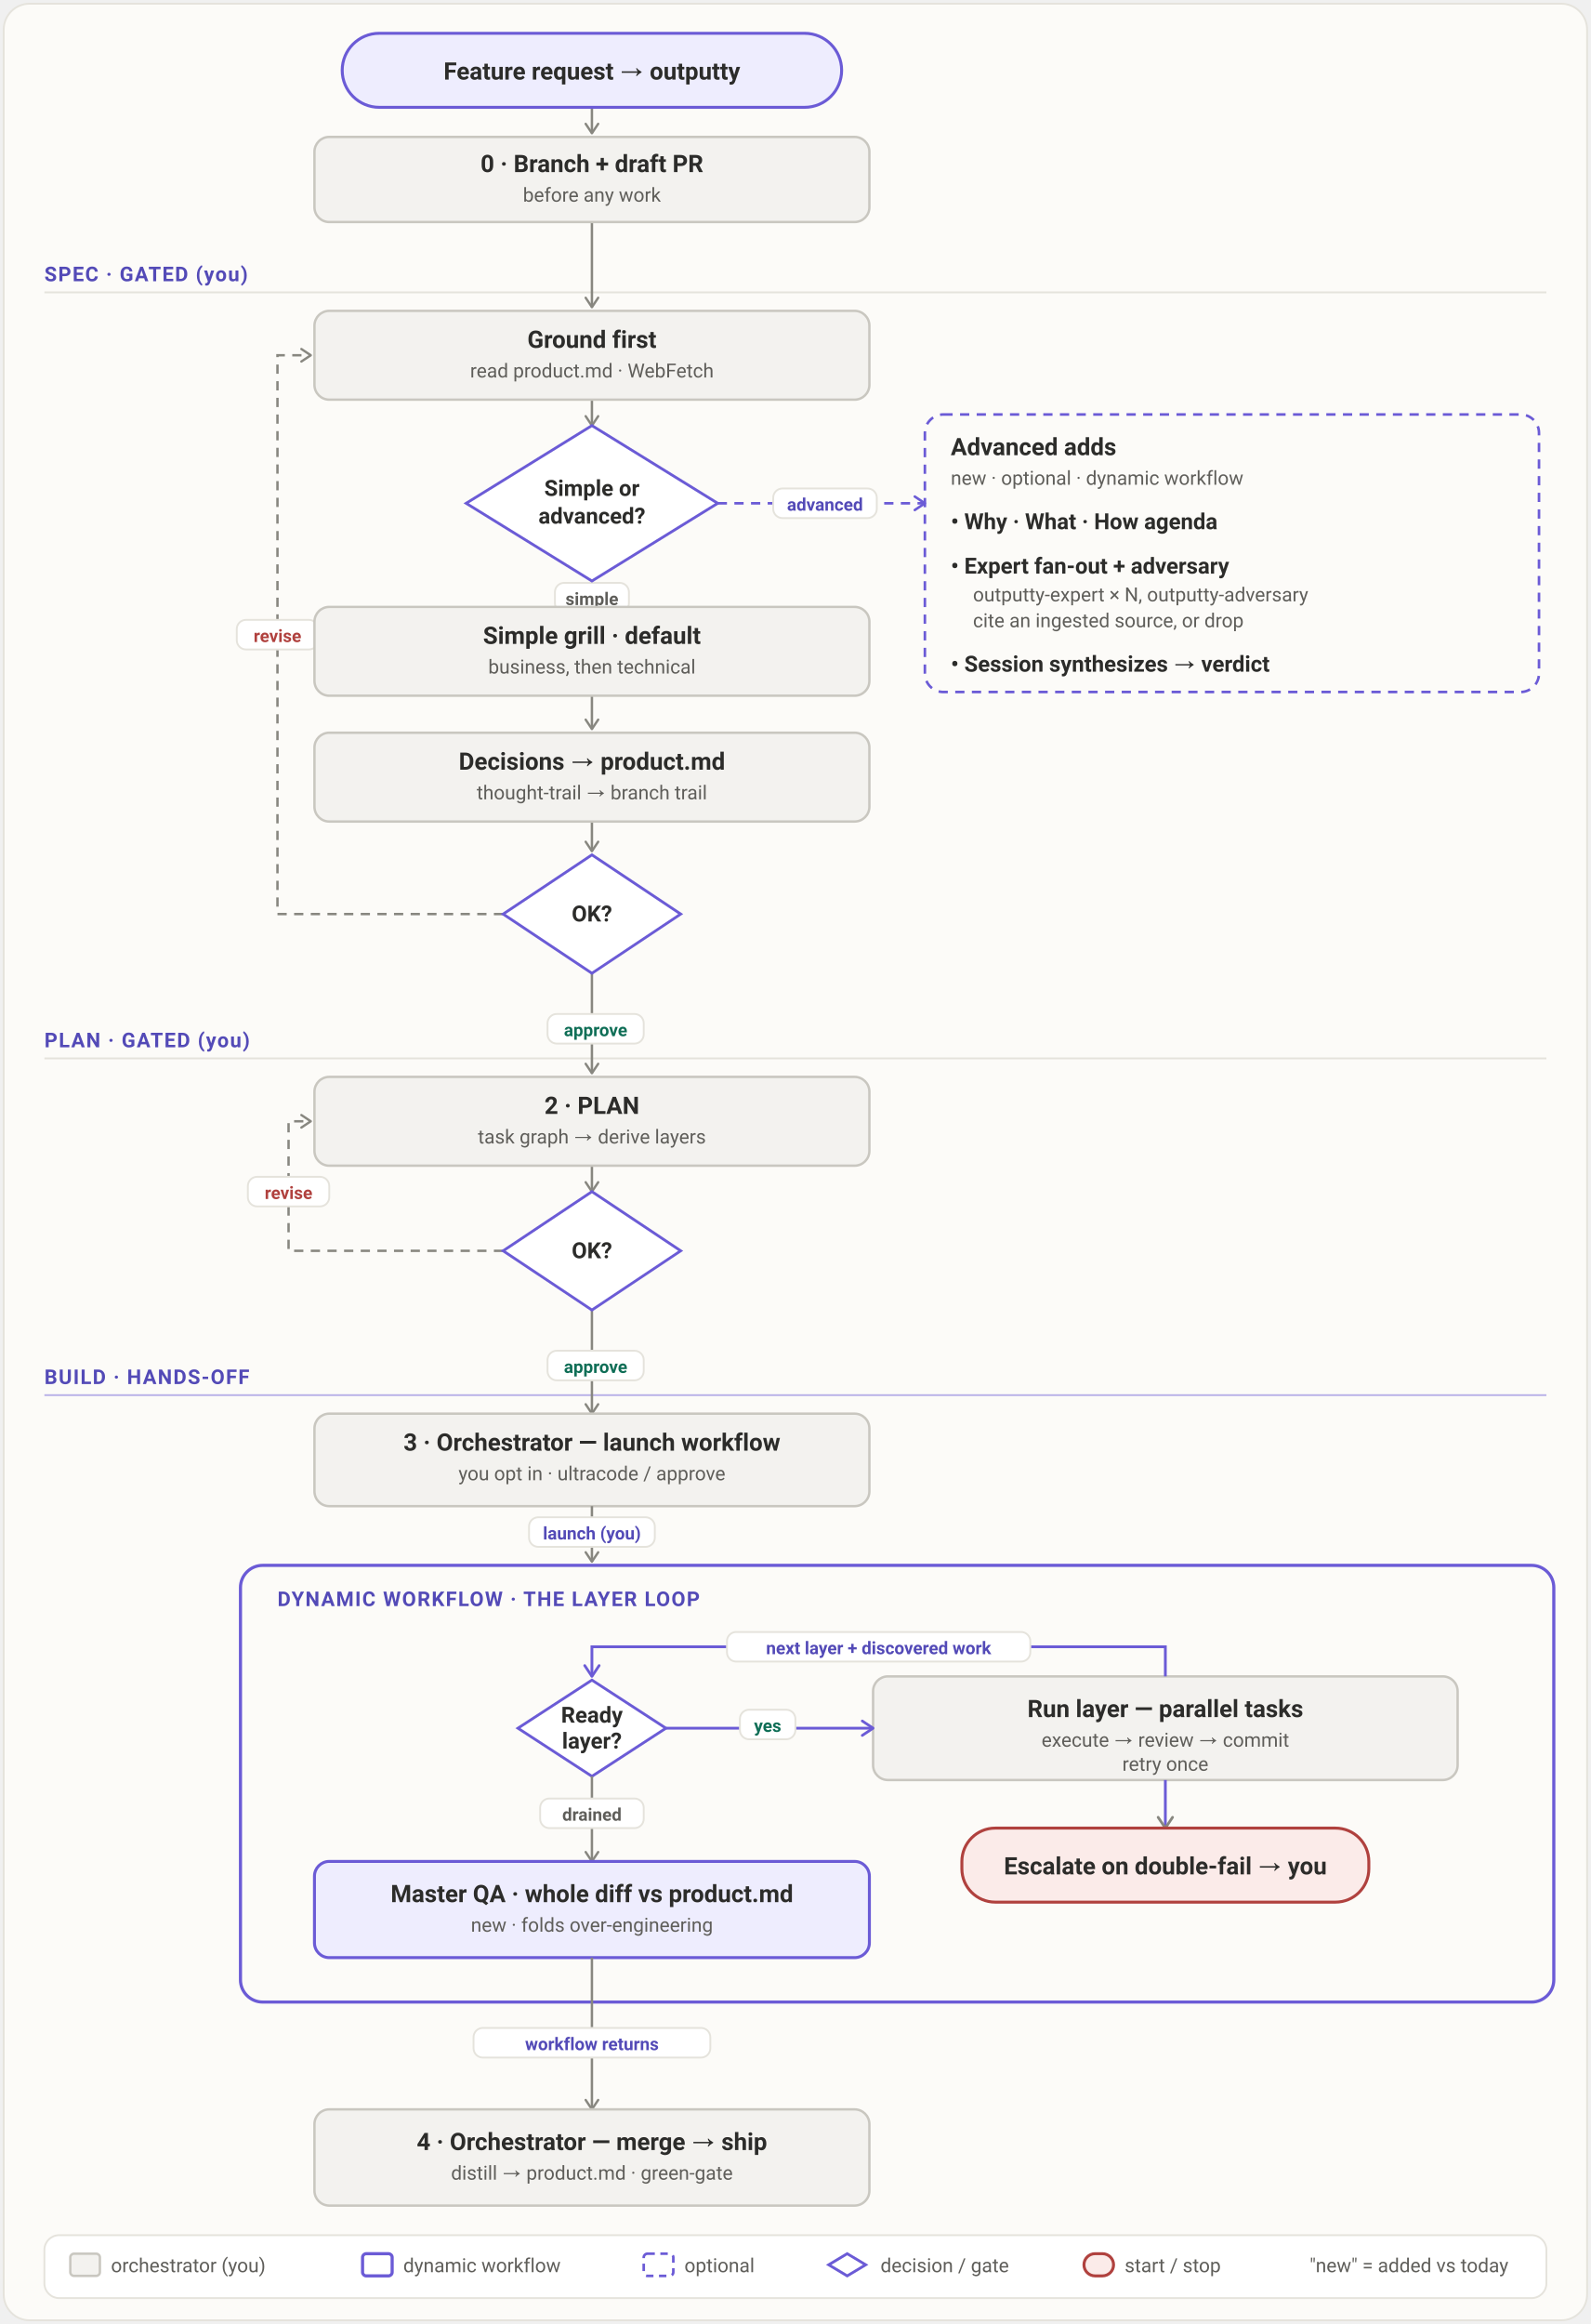
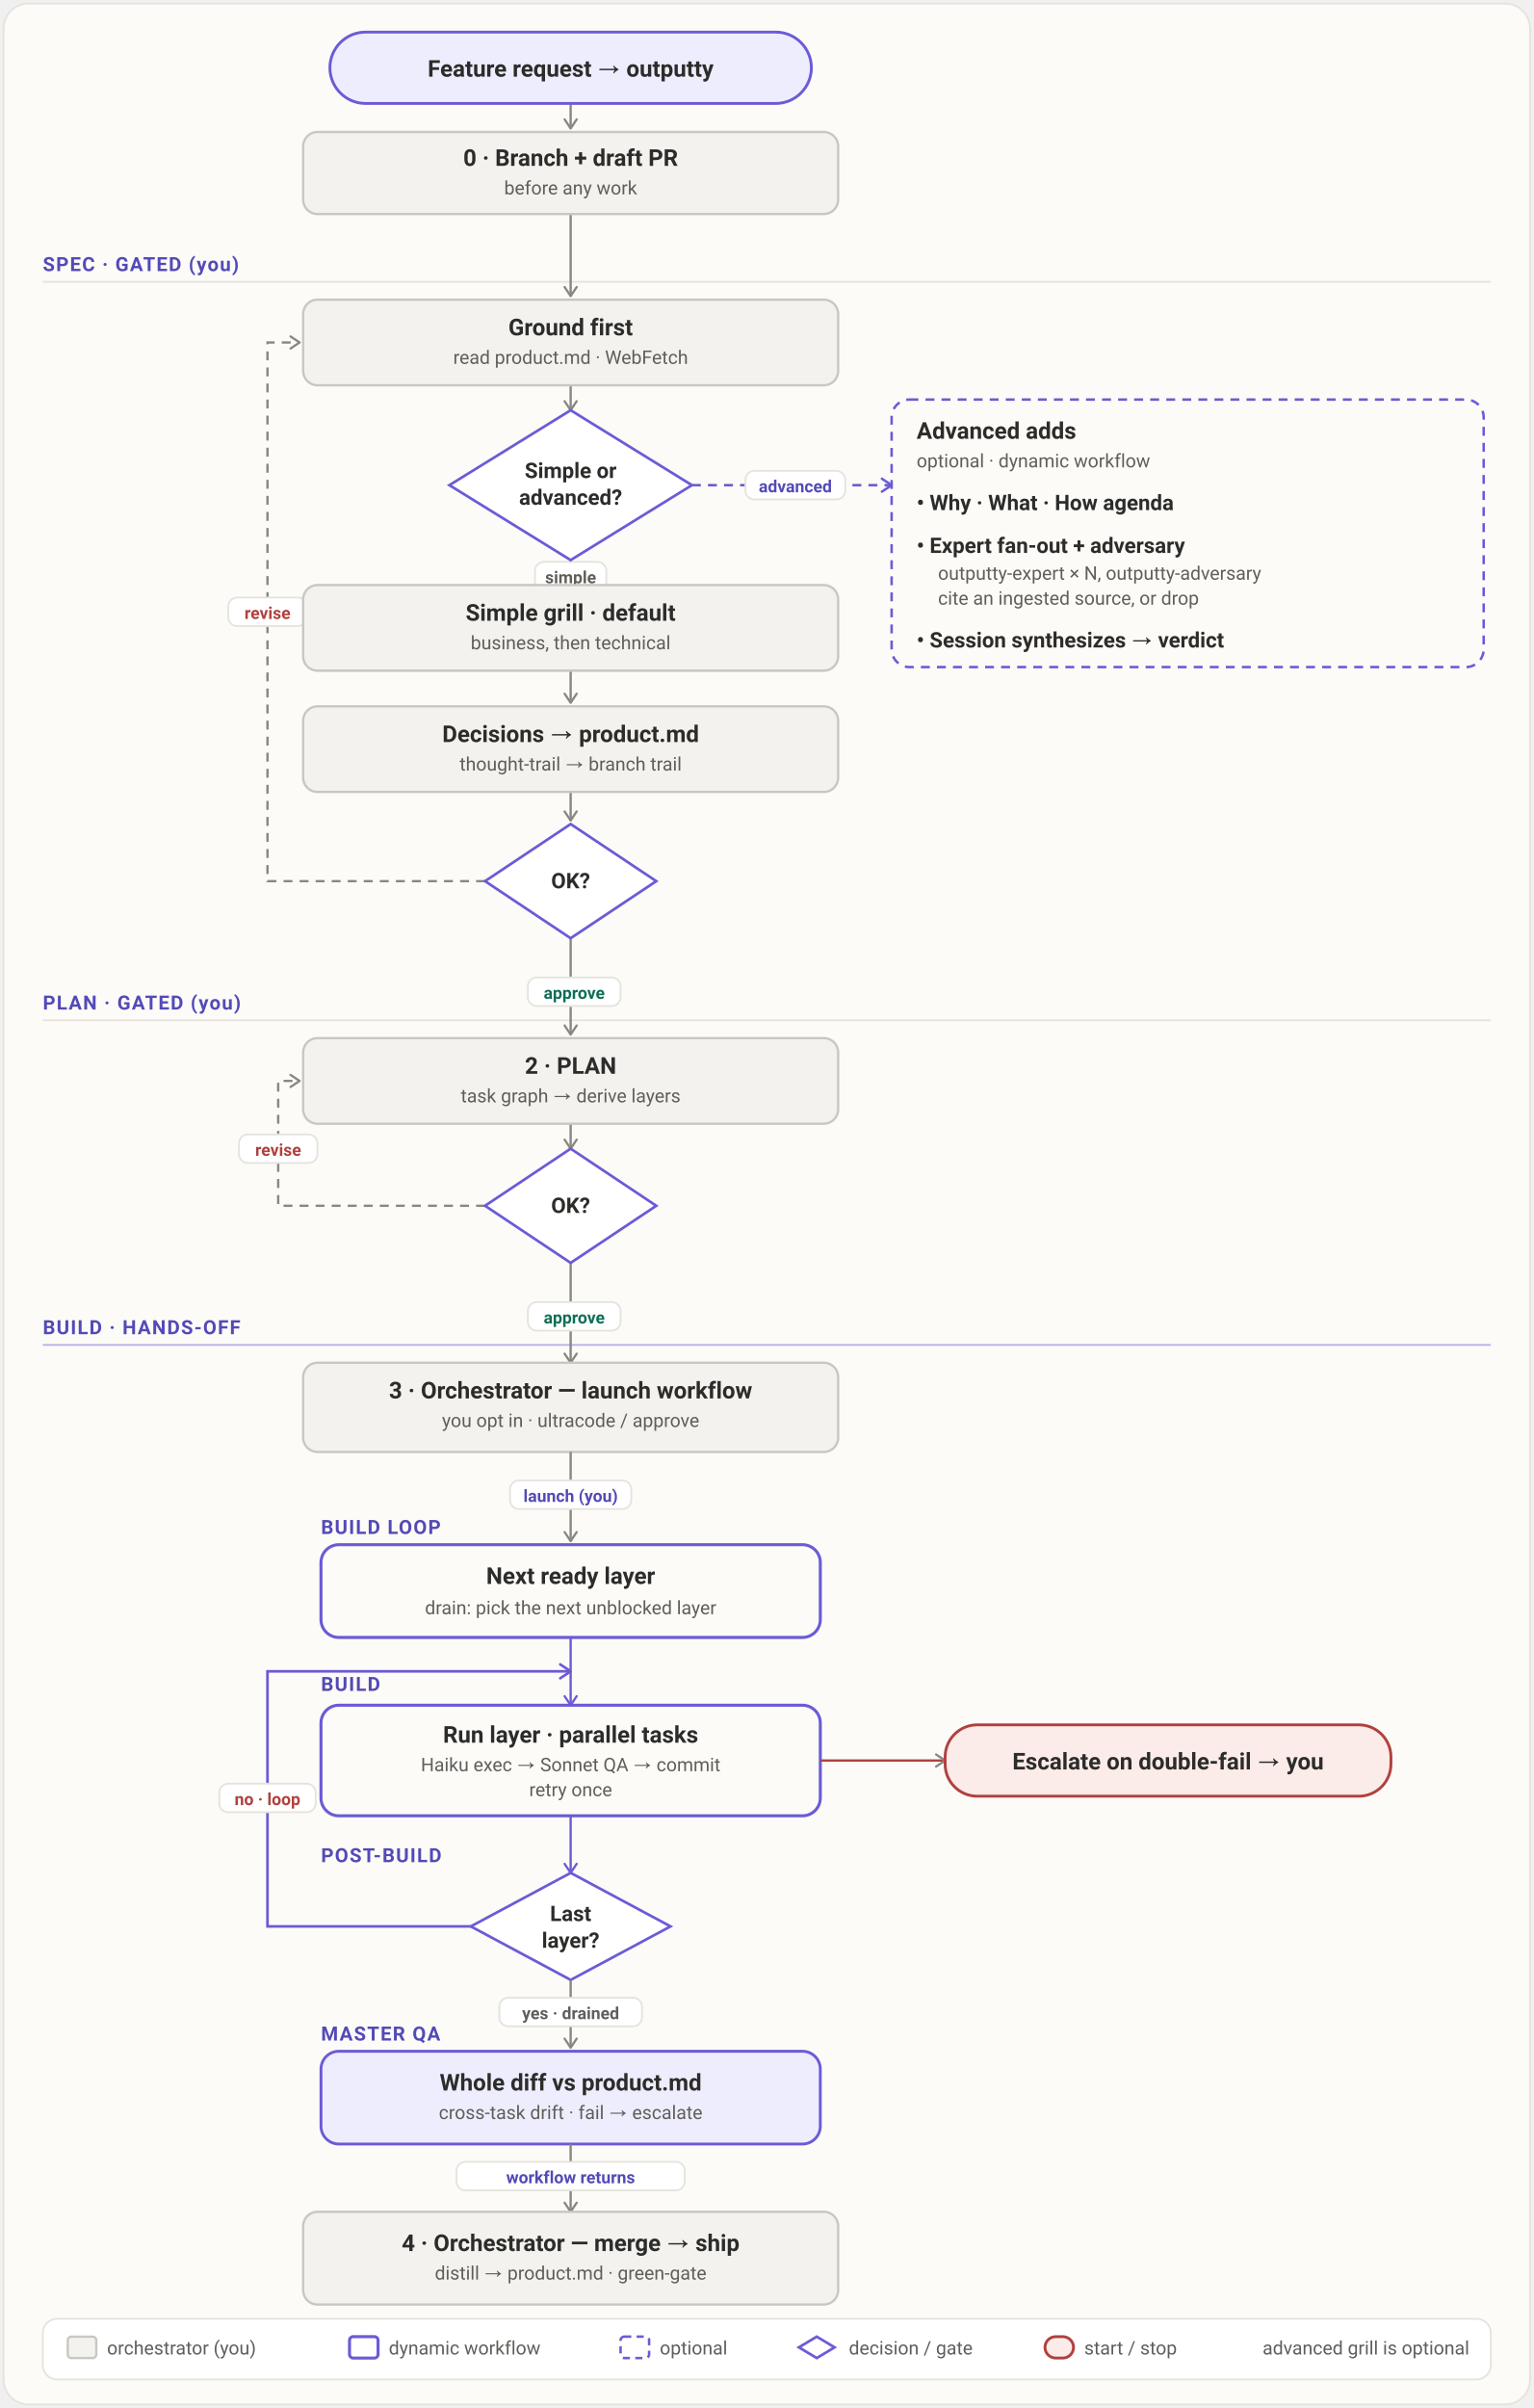
- <svg xmlns="http://www.w3.org/2000/svg" width="100%" viewBox="0 0 860 1256" role="img" aria-labelledby="t d">
+ <svg xmlns="http://www.w3.org/2000/svg" width="100%" viewBox="0 0 860 1350" role="img" aria-labelledby="t d">
  <style>
  text{font-family:"Anthropic Sans",system-ui,-apple-system,"Segoe UI",Roboto,Helvetica,Arial,sans-serif}
  .th{font-size:13px;font-weight:600;fill:#2C2C2A}
  .t{font-size:12px;font-weight:600;fill:#2C2C2A}
  .ts{font-size:10.5px;font-weight:400;fill:#5F5E5A}
  .band{font-size:11px;font-weight:700;fill:#534AB7;letter-spacing:.06em}
  .chip{font-size:9.5px;font-weight:700;text-anchor:middle}
  .nbox{fill:#F3F2EF;stroke:#C9C7C0;stroke-width:1.3}
  .abox{fill:#EEEDFE;stroke:#6B5BD6;stroke-width:1.6}
  .term{fill:#EEEDFE;stroke:#6B5BD6;stroke-width:1.6}
  .stop{fill:#FBEBE9;stroke:#B0413E;stroke-width:1.6}
  .wfc{fill:none;stroke:#6B5BD6;stroke-width:1.7}
  .opt{fill:none;stroke:#6B5BD6;stroke-width:1.4;stroke-dasharray:5 4}
  .dia{fill:#FFFFFF;stroke:#6B5BD6;stroke-width:1.5}
  .loop{fill:none;stroke:#6B5BD6;stroke-width:1.5}
</style>
  <defs>
    <marker id="arrow" viewBox="0 0 10 10" refX="8" refY="5" markerWidth="6.5" markerHeight="6.5" orient="auto-start-reverse">
      <path d="M2 1L8 5L2 9" fill="none" stroke="#888780" stroke-width="1.5" stroke-linecap="round" stroke-linejoin="round" />
    </marker>
    <marker id="arrowp" viewBox="0 0 10 10" refX="8" refY="5" markerWidth="6.5" markerHeight="6.5" orient="auto-start-reverse">
      <path d="M2 1L8 5L2 9" fill="none" stroke="#6B5BD6" stroke-width="1.5" stroke-linecap="round" stroke-linejoin="round" />
    </marker>
  </defs>
-   <rect x="2" y="2" width="856" height="1252" rx="14" fill="#FCFBF8" stroke="#E5E3DC" />
+   <rect x="2" y="2" width="856" height="1346" rx="14" fill="#FCFBF8" stroke="#E5E3DC" />
  <text class="band" x="24" y="152">SPEC · GATED (you)</text>
  <line x1="24" y1="158" x2="836" y2="158" stroke="#E5E3DC" stroke-width="1" />
  <text class="band" x="24" y="566">PLAN · GATED (you)</text>
  <line x1="24" y1="572" x2="836" y2="572" stroke="#E5E3DC" stroke-width="1" />
  <text class="band" x="24" y="748">BUILD · HANDS-OFF</text>
  <line x1="24" y1="754" x2="836" y2="754" stroke="#6B5BD6" stroke-width="1" stroke-opacity="0.45" />
  <line x1="320" y1="58" x2="320" y2="72" stroke="#888780" stroke-width="1.3" marker-end="url(#arrow)" />
  <line x1="320" y1="120" x2="320" y2="166" stroke="#888780" stroke-width="1.3" marker-end="url(#arrow)" />
  <line x1="320" y1="216" x2="320" y2="230" stroke="#888780" stroke-width="1.3" marker-end="url(#arrow)" />
  <line x1="320" y1="314" x2="320" y2="328" stroke="#888780" stroke-width="1.3" marker-end="url(#arrow)" />
  <line x1="320" y1="376" x2="320" y2="394" stroke="#888780" stroke-width="1.3" marker-end="url(#arrow)" />
  <line x1="320" y1="444" x2="320" y2="460" stroke="#888780" stroke-width="1.3" marker-end="url(#arrow)" />
  <line x1="320" y1="526" x2="320" y2="580" stroke="#888780" stroke-width="1.3" marker-end="url(#arrow)" />
  <line x1="320" y1="630" x2="320" y2="644" stroke="#888780" stroke-width="1.3" marker-end="url(#arrow)" />
  <line x1="320" y1="708" x2="320" y2="764" stroke="#888780" stroke-width="1.3" marker-end="url(#arrow)" />
  <path d="M388,272 L500,272" fill="none" stroke="#6B5BD6" stroke-width="1.4" stroke-dasharray="5 4" marker-end="url(#arrowp)" />
  <path d="M272,494 L150,494 L150,192 L168,192" fill="none" stroke="#888780" stroke-width="1.3" stroke-dasharray="5 4" marker-end="url(#arrow)" />
  <path d="M272,676 L156,676 L156,606 L168,606" fill="none" stroke="#888780" stroke-width="1.3" stroke-dasharray="5 4" marker-end="url(#arrow)" />
  <rect x="300" y="315" width="40" height="16" rx="5" fill="#FFFFFF" stroke="#E5E3DC" />
  <text class="chip" x="320" y="327" fill="#5F5E5A">simple</text>
  <rect x="418" y="264" width="56" height="16" rx="5" fill="#FFFFFF" stroke="#E5E3DC" />
  <text class="chip" x="446" y="276" fill="#534AB7">advanced</text>
  <rect x="296" y="548" width="52" height="16" rx="5" fill="#FFFFFF" stroke="#E5E3DC" />
  <text class="chip" x="322" y="560" fill="#0F6E56">approve</text>
  <rect x="128" y="335" width="44" height="16" rx="5" fill="#FFFFFF" stroke="#E5E3DC" />
  <text class="chip" x="150" y="347" fill="#B0413E">revise</text>
  <rect x="296" y="730" width="52" height="16" rx="5" fill="#FFFFFF" stroke="#E5E3DC" />
  <text class="chip" x="322" y="742" fill="#0F6E56">approve</text>
  <rect x="134" y="636" width="44" height="16" rx="5" fill="#FFFFFF" stroke="#E5E3DC" />
  <text class="chip" x="156" y="648" fill="#B0413E">revise</text>
  <rect class="term" x="185" y="18" width="270" height="40" rx="20" />
  <text class="th" x="320" y="43" text-anchor="middle">Feature request → outputty</text>
  <rect class="nbox" x="170" y="74" width="300" height="46" rx="8" />
  <text class="th" x="320" y="93" text-anchor="middle">0 · Branch + draft PR</text>
  <text class="ts" x="320" y="109" text-anchor="middle">before any work</text>
  <rect class="nbox" x="170" y="168" width="300" height="48" rx="8" />
  <text class="th" x="320" y="188" text-anchor="middle">Ground first</text>
  <text class="ts" x="320" y="204" text-anchor="middle">read product.md · WebFetch</text>
  <polygon class="dia" points="320,230 388,272 320,314 252,272" />
  <text class="t" x="320" y="268" text-anchor="middle">Simple or</text>
  <text class="t" x="320" y="283" text-anchor="middle">advanced?</text>
  <rect class="nbox" x="170" y="328" width="300" height="48" rx="8" />
  <text class="th" x="320" y="348" text-anchor="middle">Simple grill · default</text>
  <text class="ts" x="320" y="364" text-anchor="middle">business, then technical</text>
  <rect class="opt" x="500" y="224" width="332" height="150" rx="10" />
  <text class="th" x="514" y="246" fill="#3C3489">Advanced adds</text>
-   <text class="ts" x="514" y="262" fill="#534AB7">new · optional · dynamic workflow</text>
+   <text class="ts" x="514" y="262" fill="#534AB7">optional · dynamic workflow</text>
  <text class="t" x="514" y="286">• Why · What · How agenda</text>
  <text class="t" x="514" y="310">• Expert fan-out + adversary</text>
  <text class="ts" x="526" y="325">outputty-expert × N, outputty-adversary</text>
  <text class="ts" x="526" y="339">cite an ingested source, or drop</text>
  <text class="t" x="514" y="363">• Session synthesizes → verdict</text>
  <rect class="nbox" x="170" y="396" width="300" height="48" rx="8" />
  <text class="th" x="320" y="416" text-anchor="middle">Decisions → product.md</text>
  <text class="ts" x="320" y="432" text-anchor="middle">thought-trail → branch trail</text>
  <polygon class="dia" points="320,462 368,494 320,526 272,494" />
  <text class="t" x="320" y="498" text-anchor="middle">OK?</text>
  <rect class="nbox" x="170" y="582" width="300" height="48" rx="8" />
  <text class="th" x="320" y="602" text-anchor="middle">2 · PLAN</text>
  <text class="ts" x="320" y="618" text-anchor="middle">task graph → derive layers</text>
  <polygon class="dia" points="320,644 368,676 320,708 272,676" />
  <text class="t" x="320" y="680" text-anchor="middle">OK?</text>
  <rect class="nbox" x="170" y="764" width="300" height="50" rx="8" />
  <text class="th" x="320" y="784" text-anchor="middle">3 · Orchestrator — launch workflow</text>
  <text class="ts" x="320" y="800" text-anchor="middle">you opt in · ultracode / approve</text>
-   <line x1="320" y1="814" x2="320" y2="844" stroke="#888780" stroke-width="1.3" marker-end="url(#arrow)" />
-   <rect x="286" y="820" width="68" height="16" rx="5" fill="#FFFFFF" stroke="#E5E3DC" />
-   <text class="chip" x="320" y="832" fill="#534AB7">launch (you)</text>
-   <rect class="wfc" x="130" y="846" width="710" height="236" rx="12" />
-   <text class="band" x="150" y="868">DYNAMIC WORKFLOW · THE LAYER LOOP</text>
-   <polygon class="dia" points="320,908 360,934 320,960 280,934" />
-   <text class="t" x="320" y="931" text-anchor="middle">Ready</text>
-   <text class="t" x="320" y="945" text-anchor="middle">layer?</text>
-   <rect class="nbox" x="472" y="906" width="316" height="56" rx="8" />
-   <text class="th" x="630" y="928" text-anchor="middle">Run layer — parallel tasks</text>
-   <text class="ts" x="630" y="944" text-anchor="middle">execute → review → commit</text>
-   <text class="ts" x="630" y="957" text-anchor="middle">retry once</text>
-   <path d="M360,934 L472,934" class="loop" marker-end="url(#arrowp)" />
-   <rect x="400" y="924" width="30" height="16" rx="5" fill="#FFFFFF" stroke="#E5E3DC" />
-   <text class="chip" x="415" y="936" fill="#0F6E56">yes</text>
-   <path d="M630,906 L630,890 L320,890 L320,906" class="loop" marker-end="url(#arrowp)" />
-   <rect x="393" y="882" width="164" height="16" rx="5" fill="#FFFFFF" stroke="#E5E3DC" />
-   <text class="chip" x="475" y="894" fill="#534AB7">next layer + discovered work</text>
-   <line x1="320" y1="960" x2="320" y2="1006" stroke="#888780" stroke-width="1.3" marker-end="url(#arrow)" />
-   <rect x="292" y="972" width="56" height="16" rx="5" fill="#FFFFFF" stroke="#E5E3DC" />
-   <text class="chip" x="320" y="984" fill="#5F5E5A">drained</text>
-   <rect class="abox" x="170" y="1006" width="300" height="52" rx="8" />
-   <text class="th" x="320" y="1028" text-anchor="middle">Master QA · whole diff vs product.md</text>
-   <text class="ts" x="320" y="1044" text-anchor="middle">new · folds over-engineering</text>
-   <path d="M630,962 L630,988" class="loop" stroke="#B0413E" marker-end="url(#arrow)" />
-   <rect class="stop" x="520" y="988" width="220" height="40" rx="18" />
-   <text class="th" x="630" y="1013" text-anchor="middle">Escalate on double-fail → you</text>
-   <line x1="320" y1="1058" x2="320" y2="1140" stroke="#888780" stroke-width="1.3" marker-end="url(#arrow)" />
-   <rect x="256" y="1096" width="128" height="16" rx="5" fill="#FFFFFF" stroke="#E5E3DC" />
-   <text class="chip" x="320" y="1108" fill="#534AB7">workflow returns</text>
-   <rect class="nbox" x="170" y="1140" width="300" height="52" rx="8" />
-   <text class="th" x="320" y="1162" text-anchor="middle">4 · Orchestrator — merge → ship</text>
-   <text class="ts" x="320" y="1178" text-anchor="middle">distill → product.md · green-gate</text>
-   <rect x="24" y="1208" width="812" height="34" rx="8" fill="#FFFFFF" stroke="#E5E3DC" />
-   <rect x="38" y="1218" width="16" height="12" rx="2" fill="#F3F2EF" stroke="#C9C7C0" stroke-width="1.3" />
-   <text class="ts" x="60" y="1228" fill="#3A3A37">orchestrator (you)</text>
-   <rect x="196" y="1218" width="16" height="12" rx="2" fill="none" stroke="#6B5BD6" stroke-width="1.7" />
-   <text class="ts" x="218" y="1228" fill="#3A3A37">dynamic workflow</text>
-   <rect x="348" y="1218" width="16" height="12" rx="2" fill="none" stroke="#6B5BD6" stroke-width="1.4" stroke-dasharray="4 3" />
-   <text class="ts" x="370" y="1228" fill="#3A3A37">optional</text>
-   <polygon points="458,1218 468,1224 458,1230 448,1224" fill="#FFFFFF" stroke="#6B5BD6" stroke-width="1.5" />
-   <text class="ts" x="476" y="1228" fill="#3A3A37">decision / gate</text>
-   <rect x="586" y="1218" width="16" height="12" rx="6" fill="#FBEBE9" stroke="#B0413E" stroke-width="1.6" />
-   <text class="ts" x="608" y="1228" fill="#3A3A37">start / stop</text>
-   <text class="ts" x="708" y="1228" fill="#3A3A37">"new" = added vs today</text>
+   <line x1="320" y1="814" x2="320" y2="864" stroke="#888780" stroke-width="1.3" marker-end="url(#arrow)" />
+   <rect x="286" y="830" width="68" height="16" rx="5" fill="#FFFFFF" stroke="#E5E3DC" />
+   <text class="chip" x="320" y="842" fill="#534AB7">launch (you)</text>
+   <text class="band" x="180" y="860">BUILD LOOP</text>
+   <rect class="wfc" x="180" y="866" width="280" height="52" rx="10" />
+   <text class="th" x="320" y="888" text-anchor="middle">Next ready layer</text>
+   <text class="ts" x="320" y="905" text-anchor="middle">drain: pick the next unblocked layer</text>
+   <line x1="320" y1="918" x2="320" y2="956" stroke="#6B5BD6" stroke-width="1.3" marker-end="url(#arrowp)" />
+   <text class="band" x="180" y="948">BUILD</text>
+   <rect class="wfc" x="180" y="956" width="280" height="62" rx="10" />
+   <text class="th" x="320" y="977" text-anchor="middle">Run layer · parallel tasks</text>
+   <text class="ts" x="320" y="993" text-anchor="middle">Haiku exec → Sonnet QA → commit</text>
+   <text class="ts" x="320" y="1007" text-anchor="middle">retry once</text>
+   <path d="M460,987 L530,987" fill="none" stroke="#B0413E" stroke-width="1.3" marker-end="url(#arrow)" />
+   <rect class="stop" x="530" y="967" width="250" height="40" rx="18" />
+   <text class="th" x="655" y="992" text-anchor="middle">Escalate on double-fail → you</text>
+   <line x1="320" y1="1018" x2="320" y2="1050" stroke="#6B5BD6" stroke-width="1.3" marker-end="url(#arrowp)" />
+   <text class="band" x="180" y="1044">POST-BUILD</text>
+   <polygon class="dia" points="320,1050 376,1080 320,1110 264,1080" />
+   <text class="t" x="320" y="1077" text-anchor="middle">Last</text>
+   <text class="t" x="320" y="1092" text-anchor="middle">layer?</text>
+   <path d="M264,1080 L150,1080 L150,937 L320,937" fill="none" stroke="#6B5BD6" stroke-width="1.5" marker-end="url(#arrowp)" />
+   <rect x="123" y="1000" width="54" height="16" rx="5" fill="#FFFFFF" stroke="#E5E3DC" />
+   <text class="chip" x="150" y="1012" fill="#B0413E">no · loop</text>
+   <line x1="320" y1="1110" x2="320" y2="1148" stroke="#888780" stroke-width="1.3" marker-end="url(#arrow)" />
+   <rect x="280" y="1120" width="80" height="16" rx="5" fill="#FFFFFF" stroke="#E5E3DC" />
+   <text class="chip" x="320" y="1132" fill="#5F5E5A">yes · drained</text>
+   <text class="band" x="180" y="1144">MASTER QA</text>
+   <rect class="abox" x="180" y="1150" width="280" height="52" rx="10" />
+   <text class="th" x="320" y="1172" text-anchor="middle">Whole diff vs product.md</text>
+   <text class="ts" x="320" y="1188" text-anchor="middle">cross-task drift · fail → escalate</text>
+   <line x1="320" y1="1202" x2="320" y2="1240" stroke="#888780" stroke-width="1.3" marker-end="url(#arrow)" />
+   <rect x="256" y="1212" width="128" height="16" rx="5" fill="#FFFFFF" stroke="#E5E3DC" />
+   <text class="chip" x="320" y="1224" fill="#534AB7">workflow returns</text>
+   <rect class="nbox" x="170" y="1240" width="300" height="52" rx="8" />
+   <text class="th" x="320" y="1262" text-anchor="middle">4 · Orchestrator — merge → ship</text>
+   <text class="ts" x="320" y="1278" text-anchor="middle">distill → product.md · green-gate</text>
+   <rect x="24" y="1300" width="812" height="34" rx="8" fill="#FFFFFF" stroke="#E5E3DC" />
+   <rect x="38" y="1310" width="16" height="12" rx="2" fill="#F3F2EF" stroke="#C9C7C0" stroke-width="1.3" />
+   <text class="ts" x="60" y="1320" fill="#3A3A37">orchestrator (you)</text>
+   <rect x="196" y="1310" width="16" height="12" rx="2" fill="none" stroke="#6B5BD6" stroke-width="1.7" />
+   <text class="ts" x="218" y="1320" fill="#3A3A37">dynamic workflow</text>
+   <rect x="348" y="1310" width="16" height="12" rx="2" fill="none" stroke="#6B5BD6" stroke-width="1.4" stroke-dasharray="4 3" />
+   <text class="ts" x="370" y="1320" fill="#3A3A37">optional</text>
+   <polygon points="458,1310 468,1316 458,1322 448,1316" fill="#FFFFFF" stroke="#6B5BD6" stroke-width="1.5" />
+   <text class="ts" x="476" y="1320" fill="#3A3A37">decision / gate</text>
+   <rect x="586" y="1310" width="16" height="12" rx="6" fill="#FBEBE9" stroke="#B0413E" stroke-width="1.6" />
+   <text class="ts" x="608" y="1320" fill="#3A3A37">start / stop</text>
+   <text class="ts" x="708" y="1320" fill="#3A3A37">advanced grill is optional</text>
</svg>
